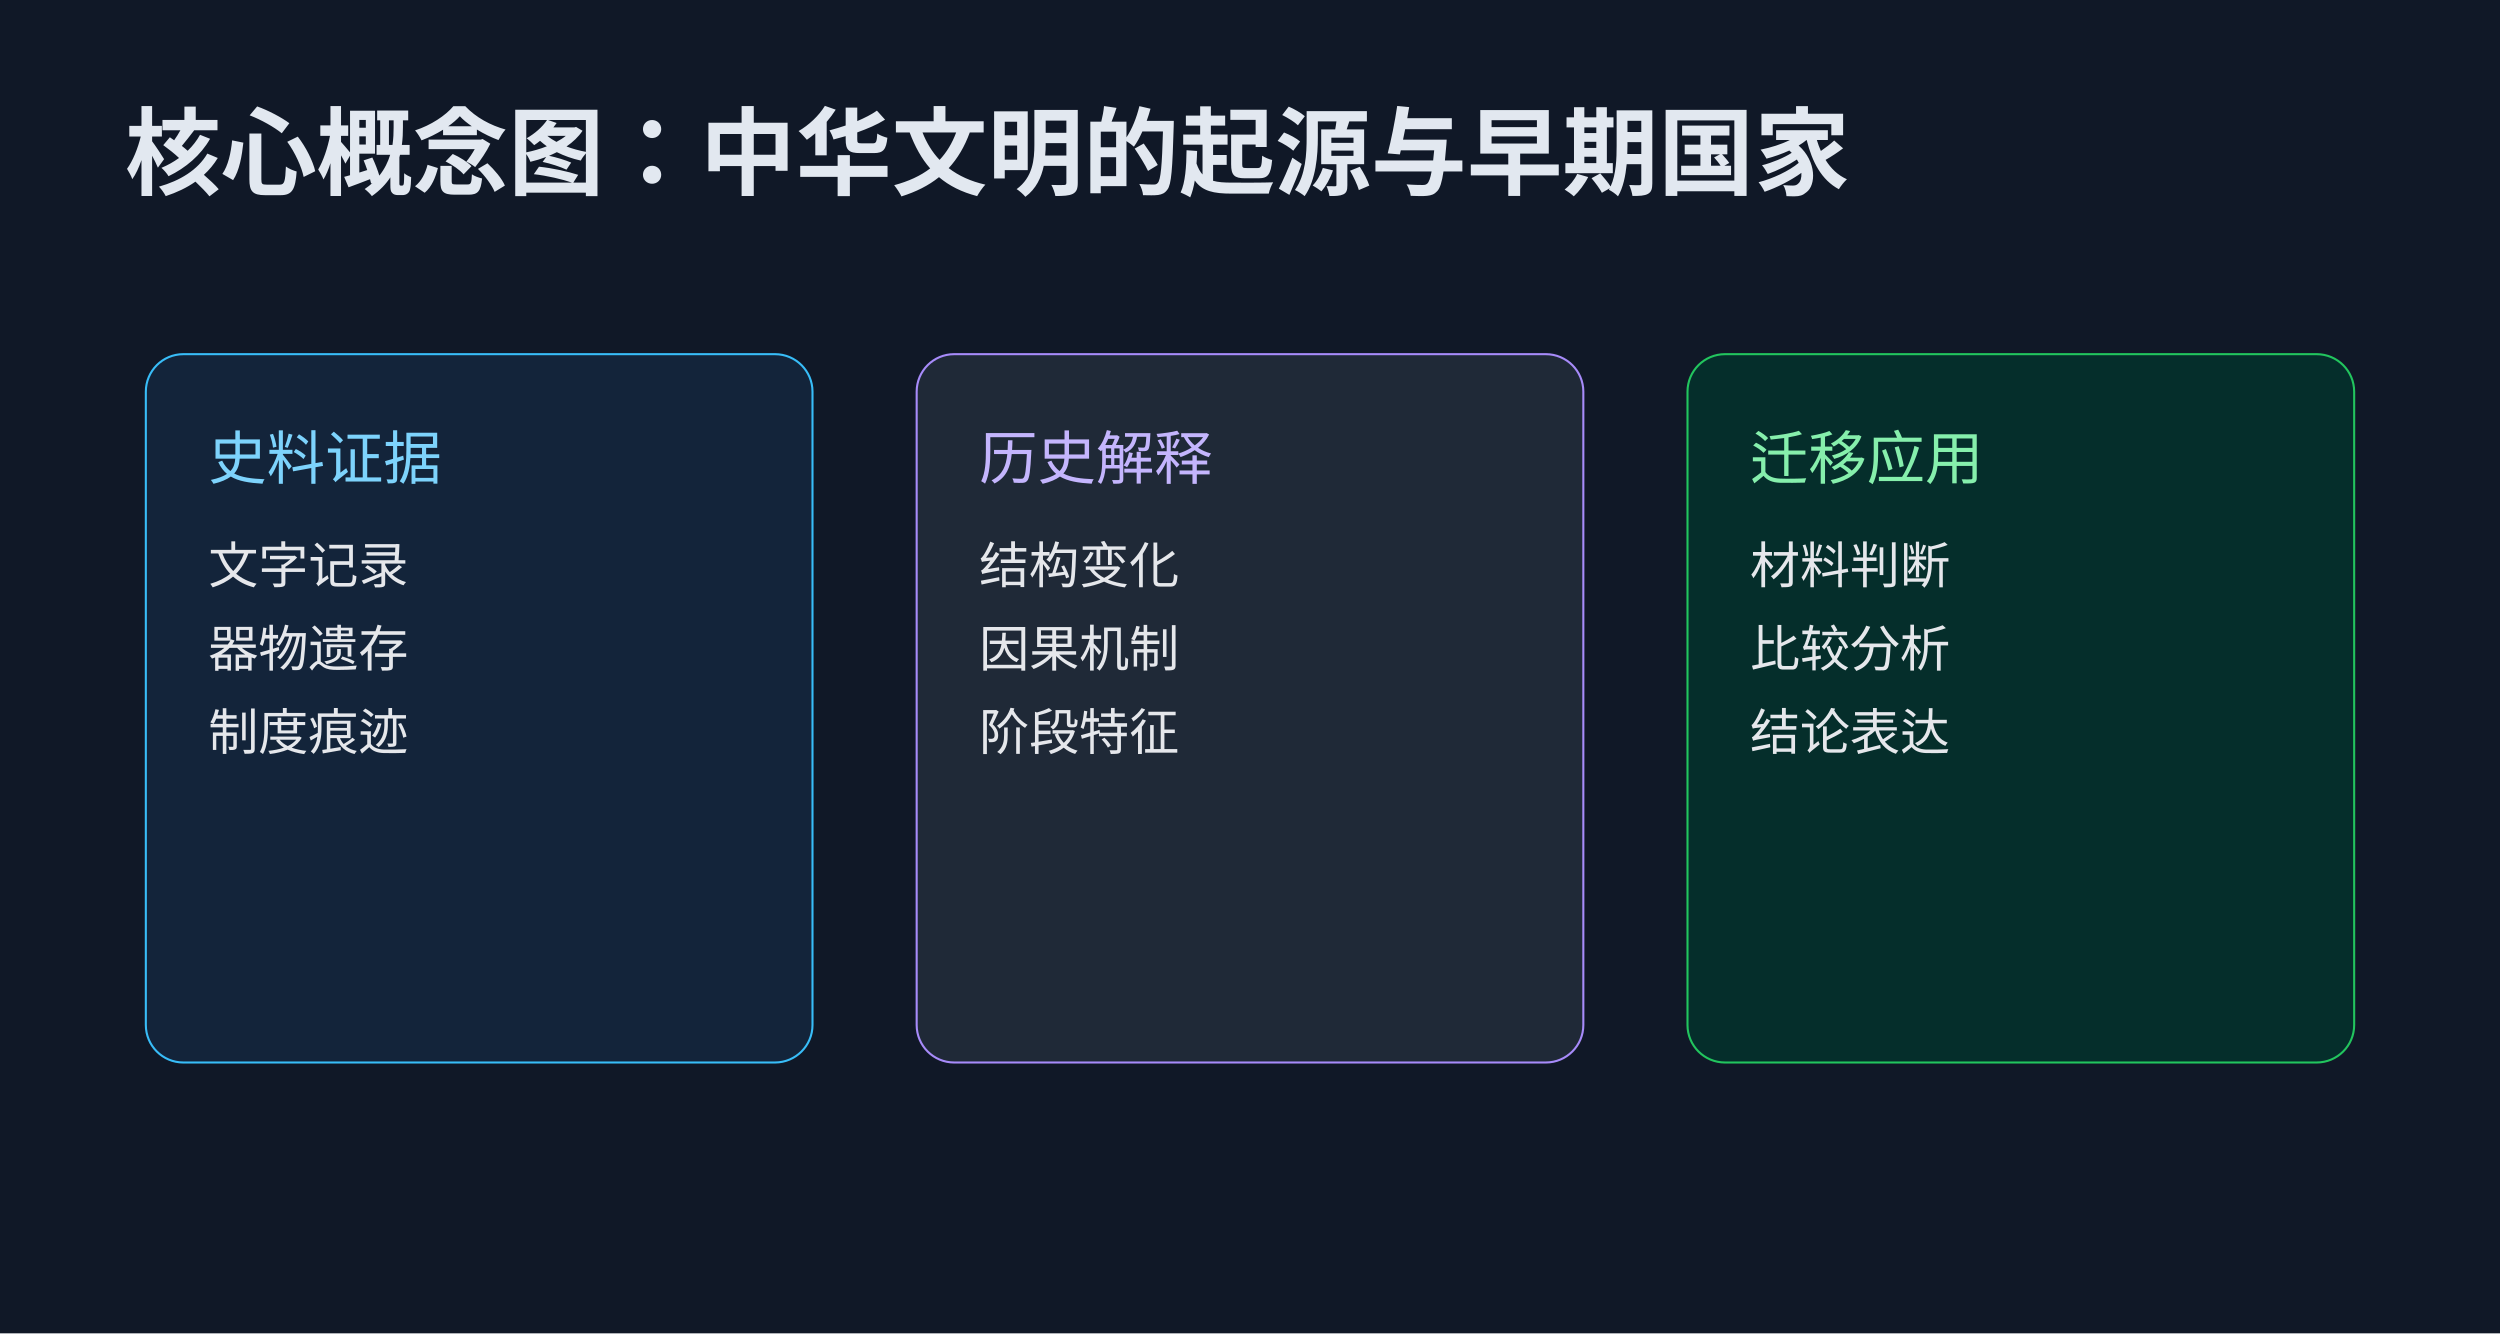
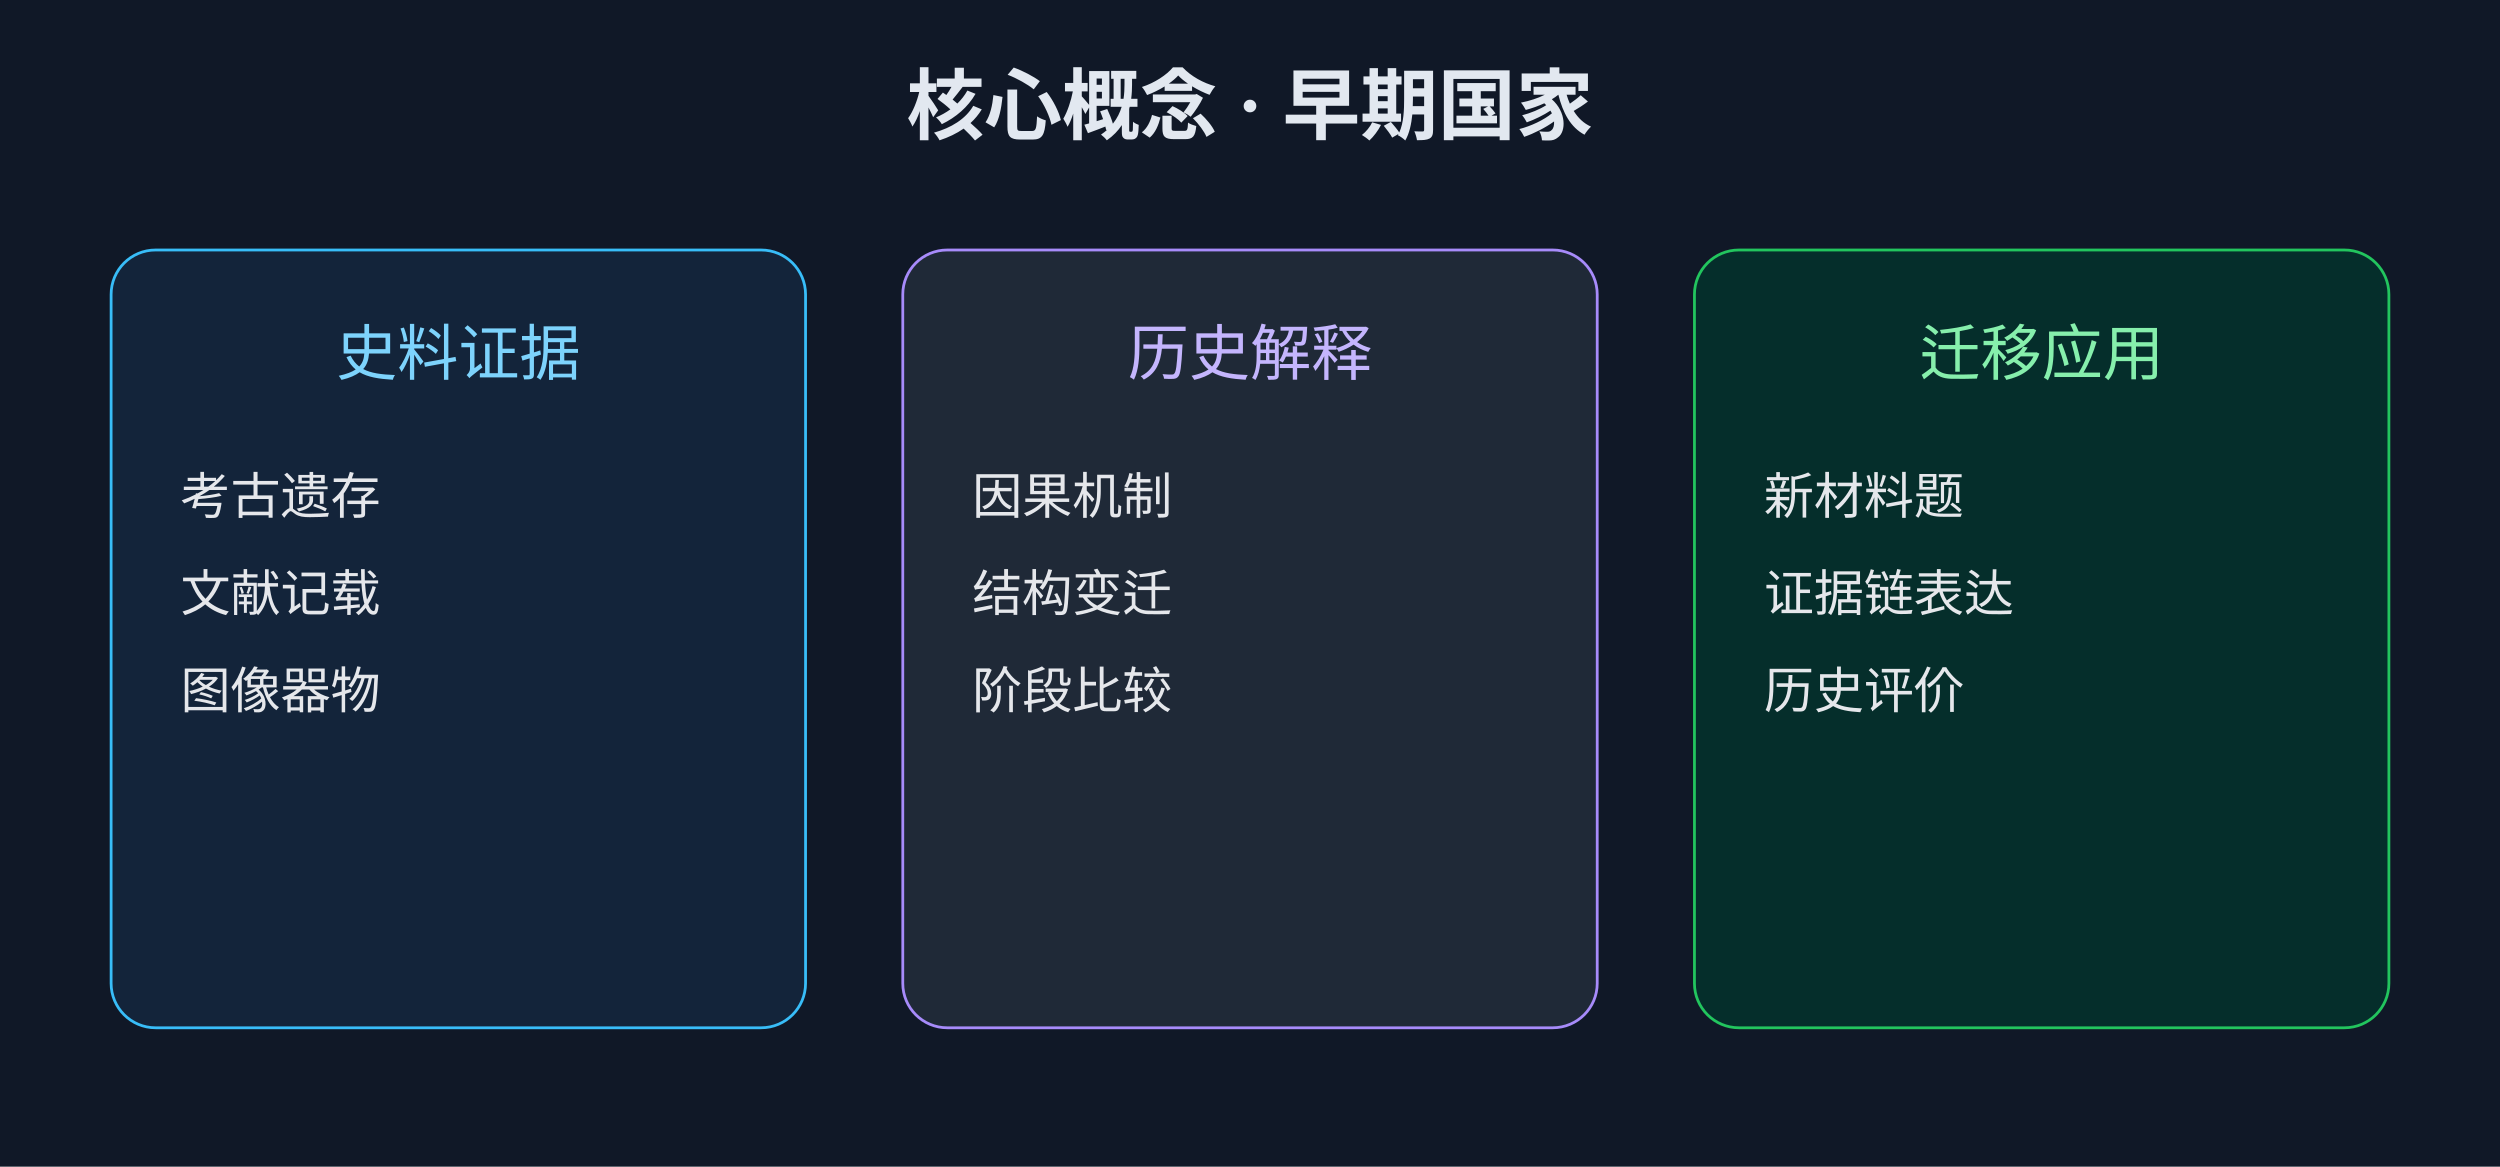
- <svg xmlns="http://www.w3.org/2000/svg" width="1200" height="640" viewBox="0 0 1200 640">
-   <rect width="1200" height="640" fill="#101827" />
-   <text x="60" y="90" fill="#e2e8f0" font-size="46" font-weight="700">核心概念图：中华文明的起源与早期国家</text>
-   <rect x="70" y="170" width="320" height="340" rx="18" fill="#13243a" stroke="#38bdf8" />
-   <text x="100" y="230" fill="#7dd3fc" font-size="28">史料证据</text>
-   <text x="100" y="280" fill="#e5e7eb" font-size="24">文字记录</text>
-   <text x="100" y="320" fill="#e5e7eb" font-size="24">器物遗存</text>
-   <text x="100" y="360" fill="#e5e7eb" font-size="24">制度痕迹</text>
-   <rect x="440" y="170" width="320" height="340" rx="18" fill="#1f2937" stroke="#a78bfa" />
-   <text x="470" y="230" fill="#c4b5fd" font-size="28">历史解释</text>
-   <text x="470" y="280" fill="#e5e7eb" font-size="24">结构变化</text>
-   <text x="470" y="320" fill="#e5e7eb" font-size="24">因果机制</text>
-   <text x="470" y="360" fill="#e5e7eb" font-size="24">阶段特征</text>
-   <rect x="810" y="170" width="320" height="340" rx="18" fill="#052e2b" stroke="#22c55e" />
-   <text x="840" y="230" fill="#86efac" font-size="28">迁移应用</text>
-   <text x="840" y="280" fill="#e5e7eb" font-size="24">材料判断</text>
-   <text x="840" y="320" fill="#e5e7eb" font-size="24">比较分析</text>
-   <text x="840" y="360" fill="#e5e7eb" font-size="24">结论表达</text>
+ <svg xmlns="http://www.w3.org/2000/svg" viewBox="0 0 900 420" width="900" height="420">
+   <rect width="900" height="420" fill="#101827" />
+   <text x="450" y="48" fill="#e2e8f0" font-size="28" font-weight="700" text-anchor="middle">核心概念 · 早期国家</text>
+   <rect x="40" y="90" width="250" height="280" rx="16" fill="#13243a" stroke="#38bdf8" />
+   <text x="165" y="135" fill="#7dd3fc" font-size="22" text-anchor="middle">史料证据</text>
+   <text x="65" y="185" fill="#e5e7eb" font-size="18">考古遗存</text>
+   <text x="65" y="220" fill="#e5e7eb" font-size="18">文献记载</text>
+   <text x="65" y="255" fill="#e5e7eb" font-size="18">图像器物</text>
+   <rect x="325" y="90" width="250" height="280" rx="16" fill="#1f2937" stroke="#a78bfa" />
+   <text x="450" y="135" fill="#c4b5fd" font-size="22" text-anchor="middle">历史解释</text>
+   <text x="350" y="185" fill="#e5e7eb" font-size="18">因果机制</text>
+   <text x="350" y="220" fill="#e5e7eb" font-size="18">结构变迁</text>
+   <text x="350" y="255" fill="#e5e7eb" font-size="18">阶段比较</text>
+   <rect x="610" y="90" width="250" height="280" rx="16" fill="#052e2b" stroke="#22c55e" />
+   <text x="735" y="135" fill="#86efac" font-size="22" text-anchor="middle">迁移应用</text>
+   <text x="635" y="185" fill="#e5e7eb" font-size="18">新材料题</text>
+   <text x="635" y="220" fill="#e5e7eb" font-size="18">证据链表达</text>
+   <text x="635" y="255" fill="#e5e7eb" font-size="18">历史评价</text>
</svg>
